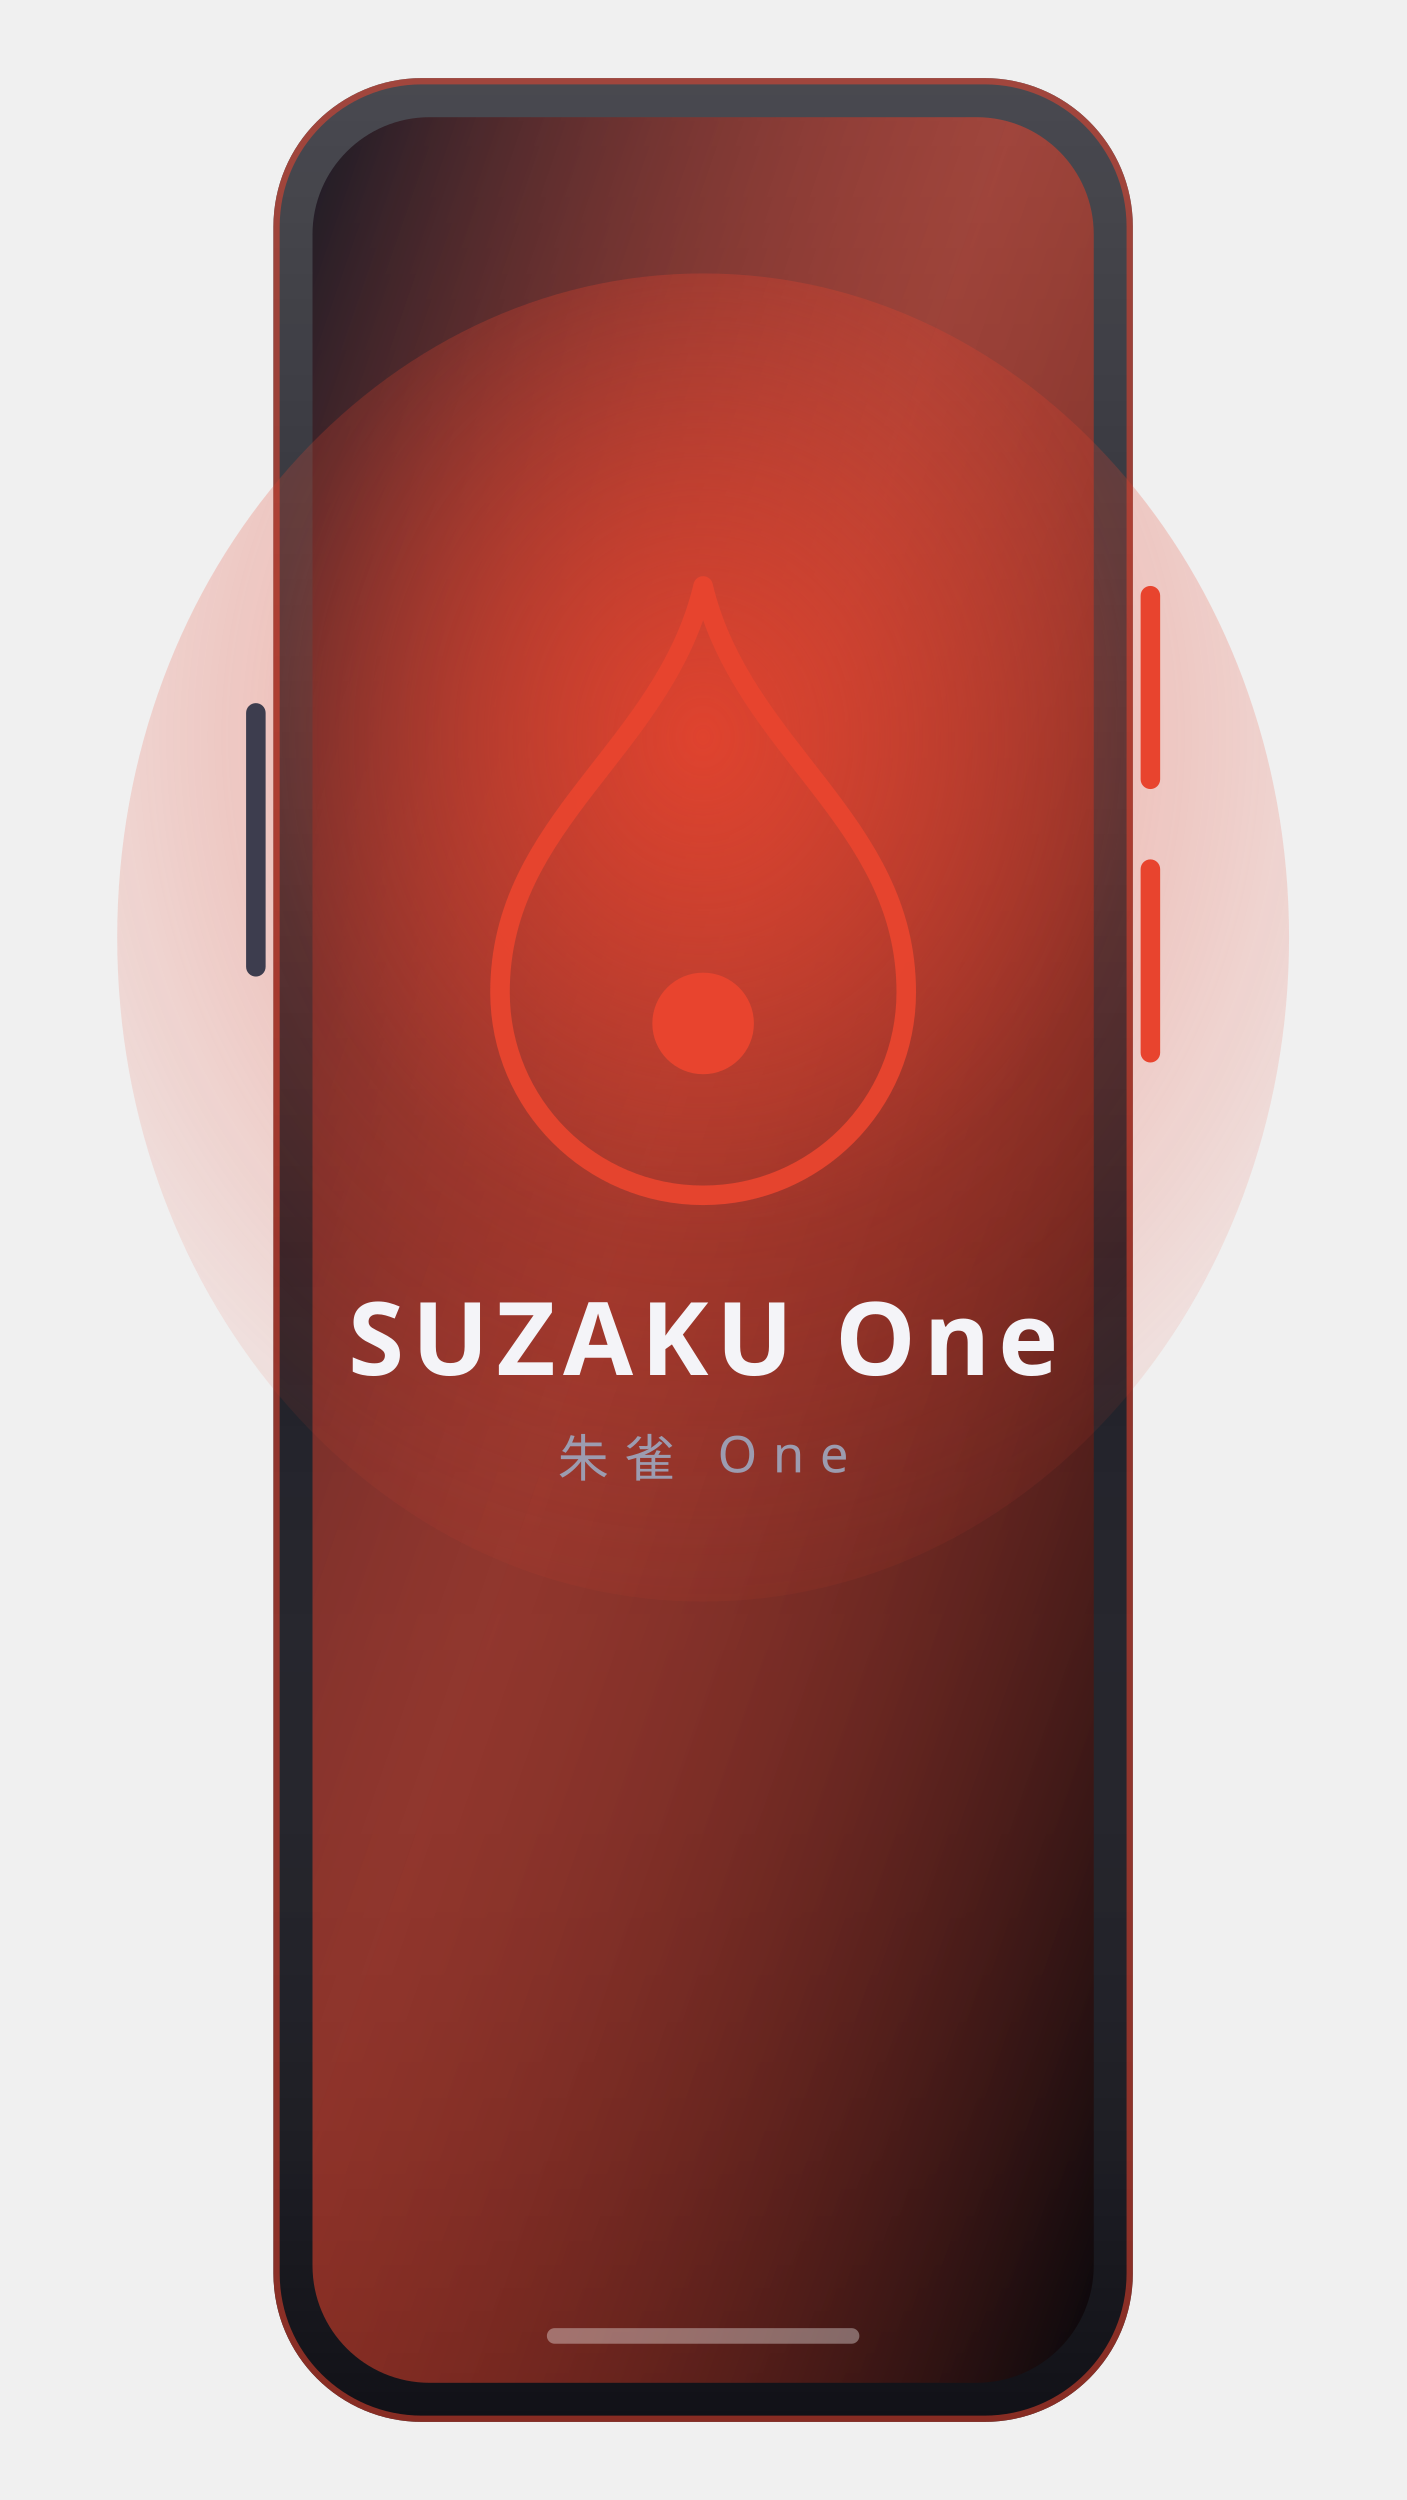
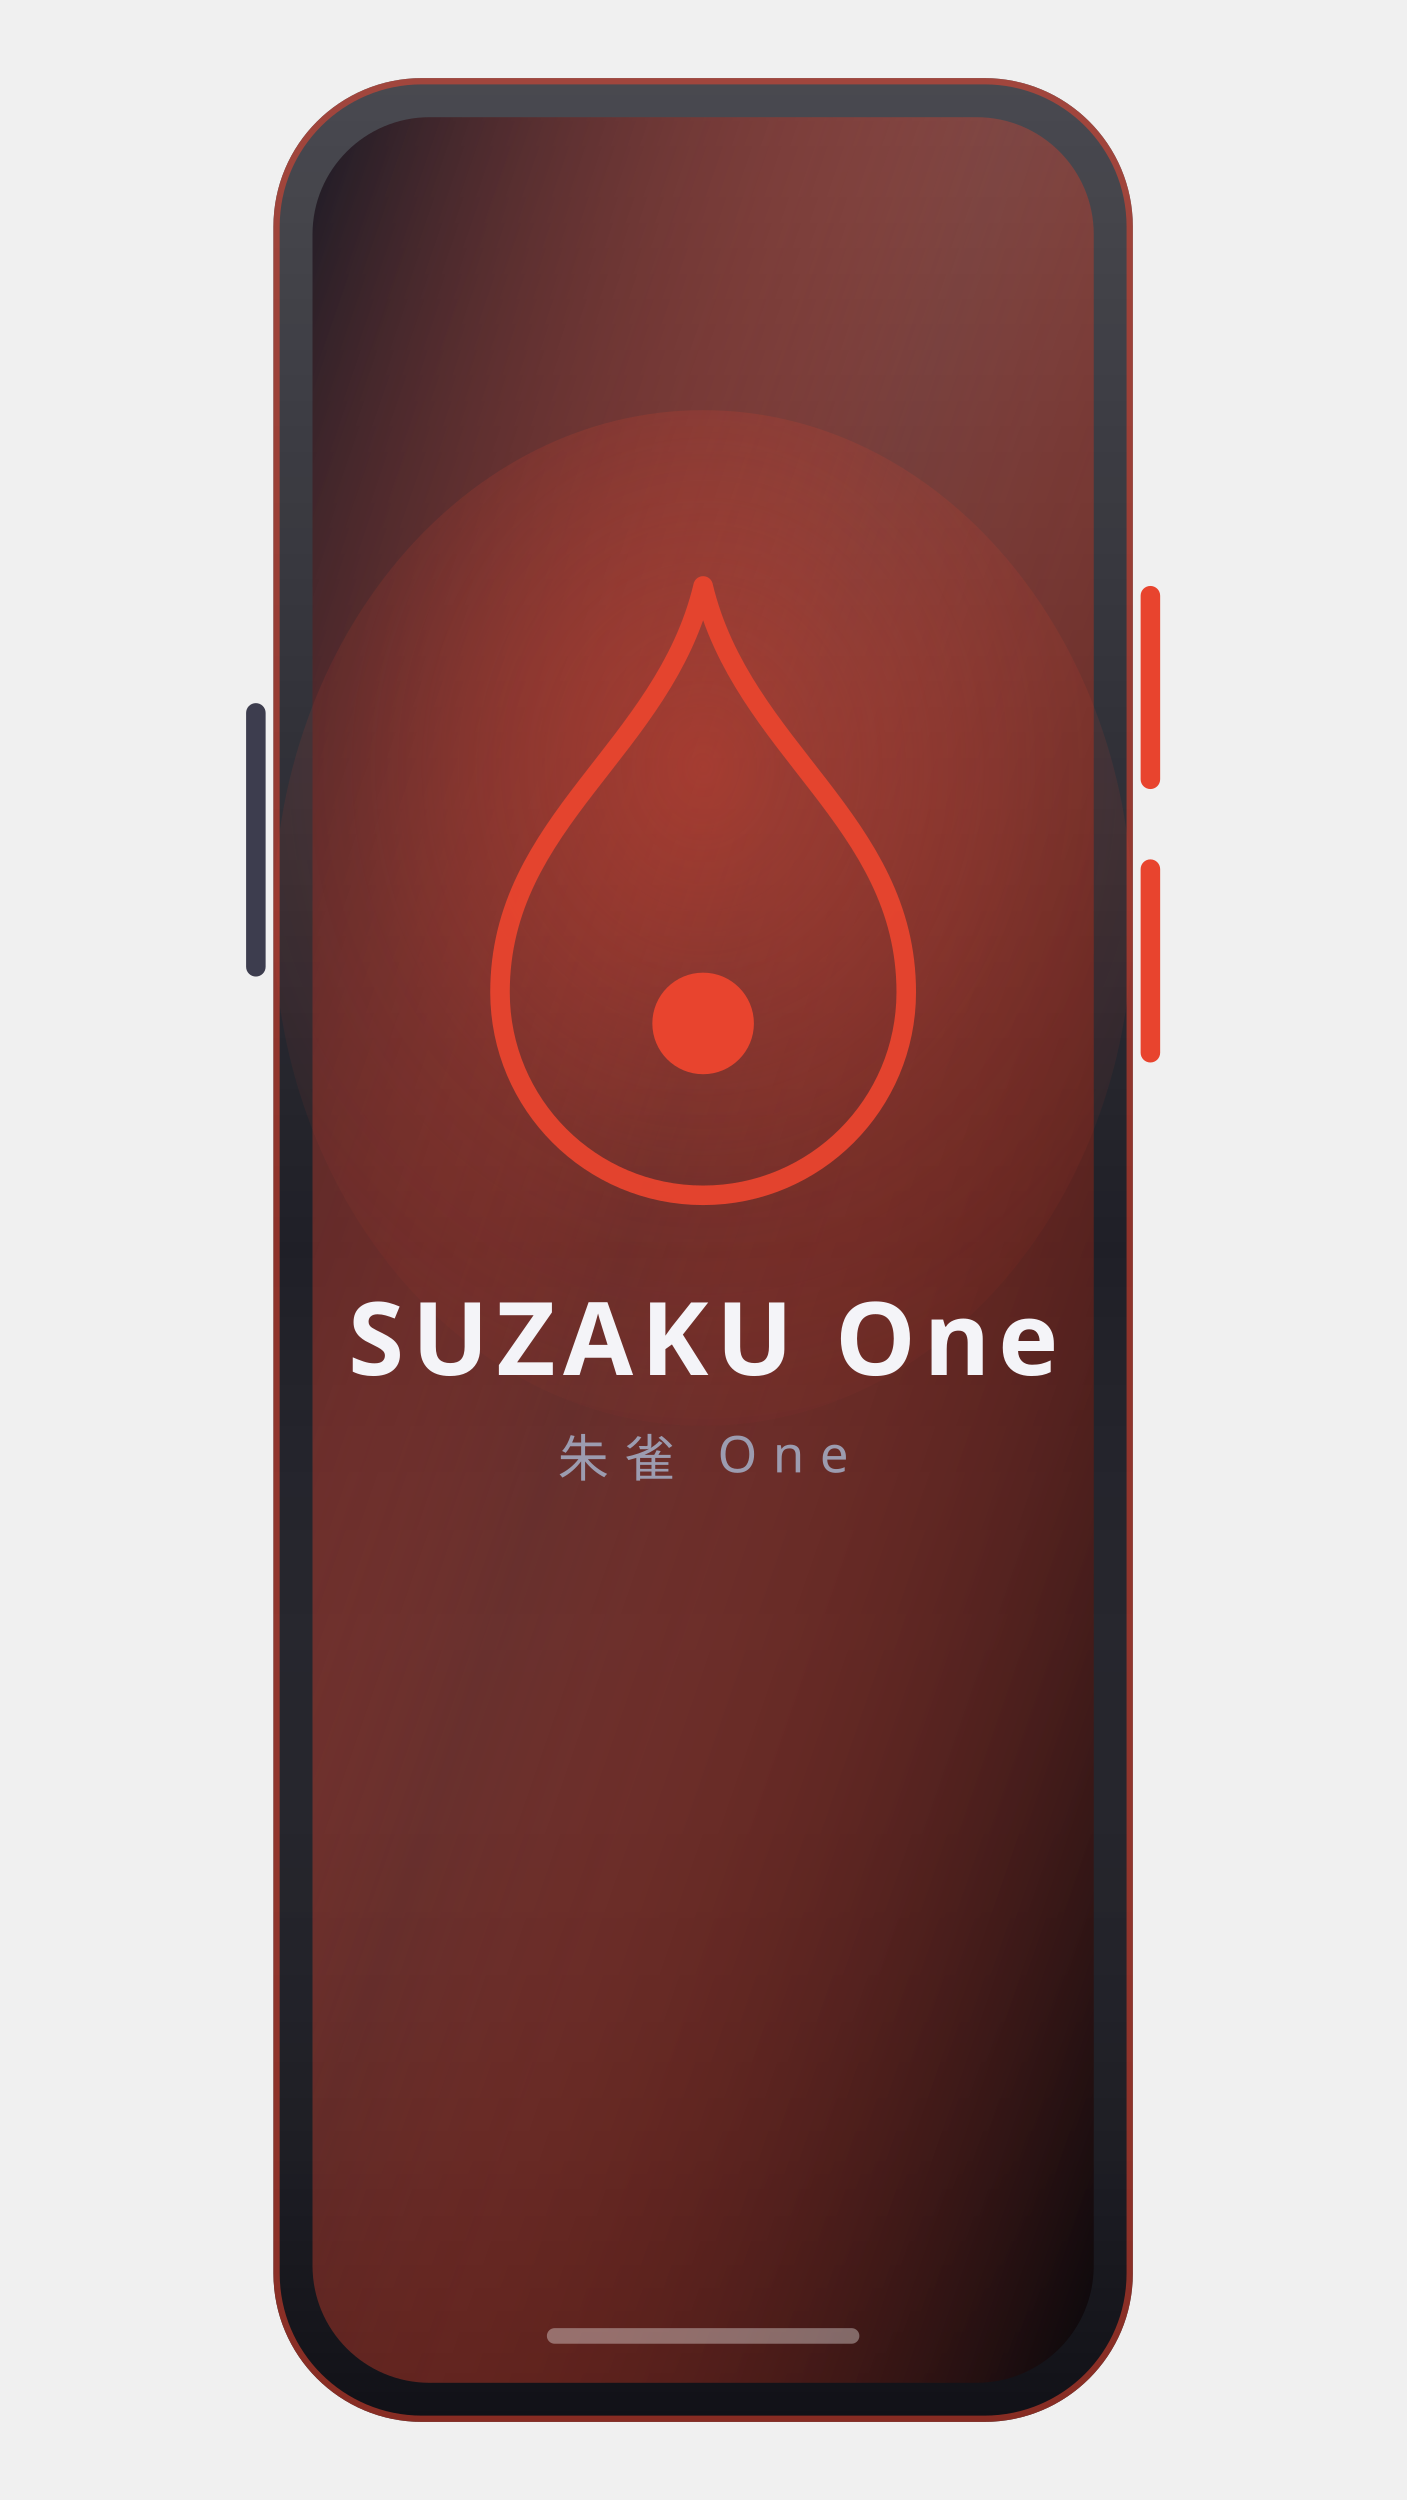
<svg xmlns="http://www.w3.org/2000/svg" viewBox="0 0 360 640" role="img" aria-label="SUZAKU One">
  <defs>
    <linearGradient id="scrsuzakuone0" x1="0" y1="0" x2="1" y2="1">
      <stop offset="0" stop-color="#1b1b26" />
-       <stop offset="0.45" stop-color="#e8442e" stop-opacity="0.55" />
+       <stop offset="0.45" stop-color="#e8442e" stop-opacity="0.34" />
      <stop offset="1" stop-color="#07070b" />
    </linearGradient>
    <radialGradient id="flaresuzakuone0" cx="0.5" cy="0.35" r="0.75">
-       <stop offset="0" stop-color="#e8442e" stop-opacity="0.9" />
-       <stop offset="0.5" stop-color="#e8442e" stop-opacity="0.25" />
+       <stop offset="0" stop-color="#e8442e" stop-opacity="0.42" />
+       <stop offset="0.55" stop-color="#e8442e" stop-opacity="0.12" />
      <stop offset="1" stop-color="#e8442e" stop-opacity="0" />
    </radialGradient>
    <linearGradient id="metalsuzakuone0" x1="0" y1="0" x2="0" y2="1">
      <stop offset="0" stop-color="#ffffff" stop-opacity="0.22" />
      <stop offset="0.5" stop-color="#ffffff" stop-opacity="0.04" />
      <stop offset="1" stop-color="#000000" stop-opacity="0.25" />
    </linearGradient>
  </defs>
  <rect x="70" y="20" width="220" height="600" rx="38" fill="#16161e" />
  <rect x="70" y="20" width="220" height="600" rx="38" fill="url(#metalsuzakuone0)" />
  <rect x="70.8" y="20.8" width="218.4" height="598.4" rx="37.2" fill="none" stroke="#e8442e" stroke-opacity="0.55" stroke-width="1.6" />
  <rect x="80" y="30" width="200" height="580" rx="30" fill="url(#scrsuzakuone0)" />
-   <ellipse cx="180" cy="240" rx="150" ry="170" fill="url(#flaresuzakuone0)" />
+   <ellipse cx="180" cy="235" rx="110" ry="130" fill="url(#flaresuzakuone0)" />
  <path d="M180 150 c-10 42 -52 60 -52 104 a52 52 0 0 0 104 0 c0 -44 -42 -62 -52 -104z" fill="none" stroke="#e8442e" stroke-width="5" stroke-linejoin="round" opacity="0.95" />
  <circle cx="180" cy="262" r="13" fill="#e8442e" />
  <text x="180" y="352" font-family="'Noto Sans JP',sans-serif" font-size="26" font-weight="800" fill="#f4f4f8" text-anchor="middle" letter-spacing="2">SUZAKU One</text>
  <text x="180" y="378" font-family="'Noto Sans JP',sans-serif" font-size="13" fill="#9c9cb0" text-anchor="middle" letter-spacing="4">朱雀 One</text>
  <rect x="140" y="596" width="80" height="4" rx="2" fill="#ffffff" opacity="0.35" />
  <rect x="292" y="150" width="5" height="52" rx="2.5" fill="#e8442e" />
  <rect x="292" y="220" width="5" height="52" rx="2.5" fill="#e8442e" />
  <rect x="63" y="180" width="5" height="70" rx="2.5" fill="#3d3d4e" />
</svg>
